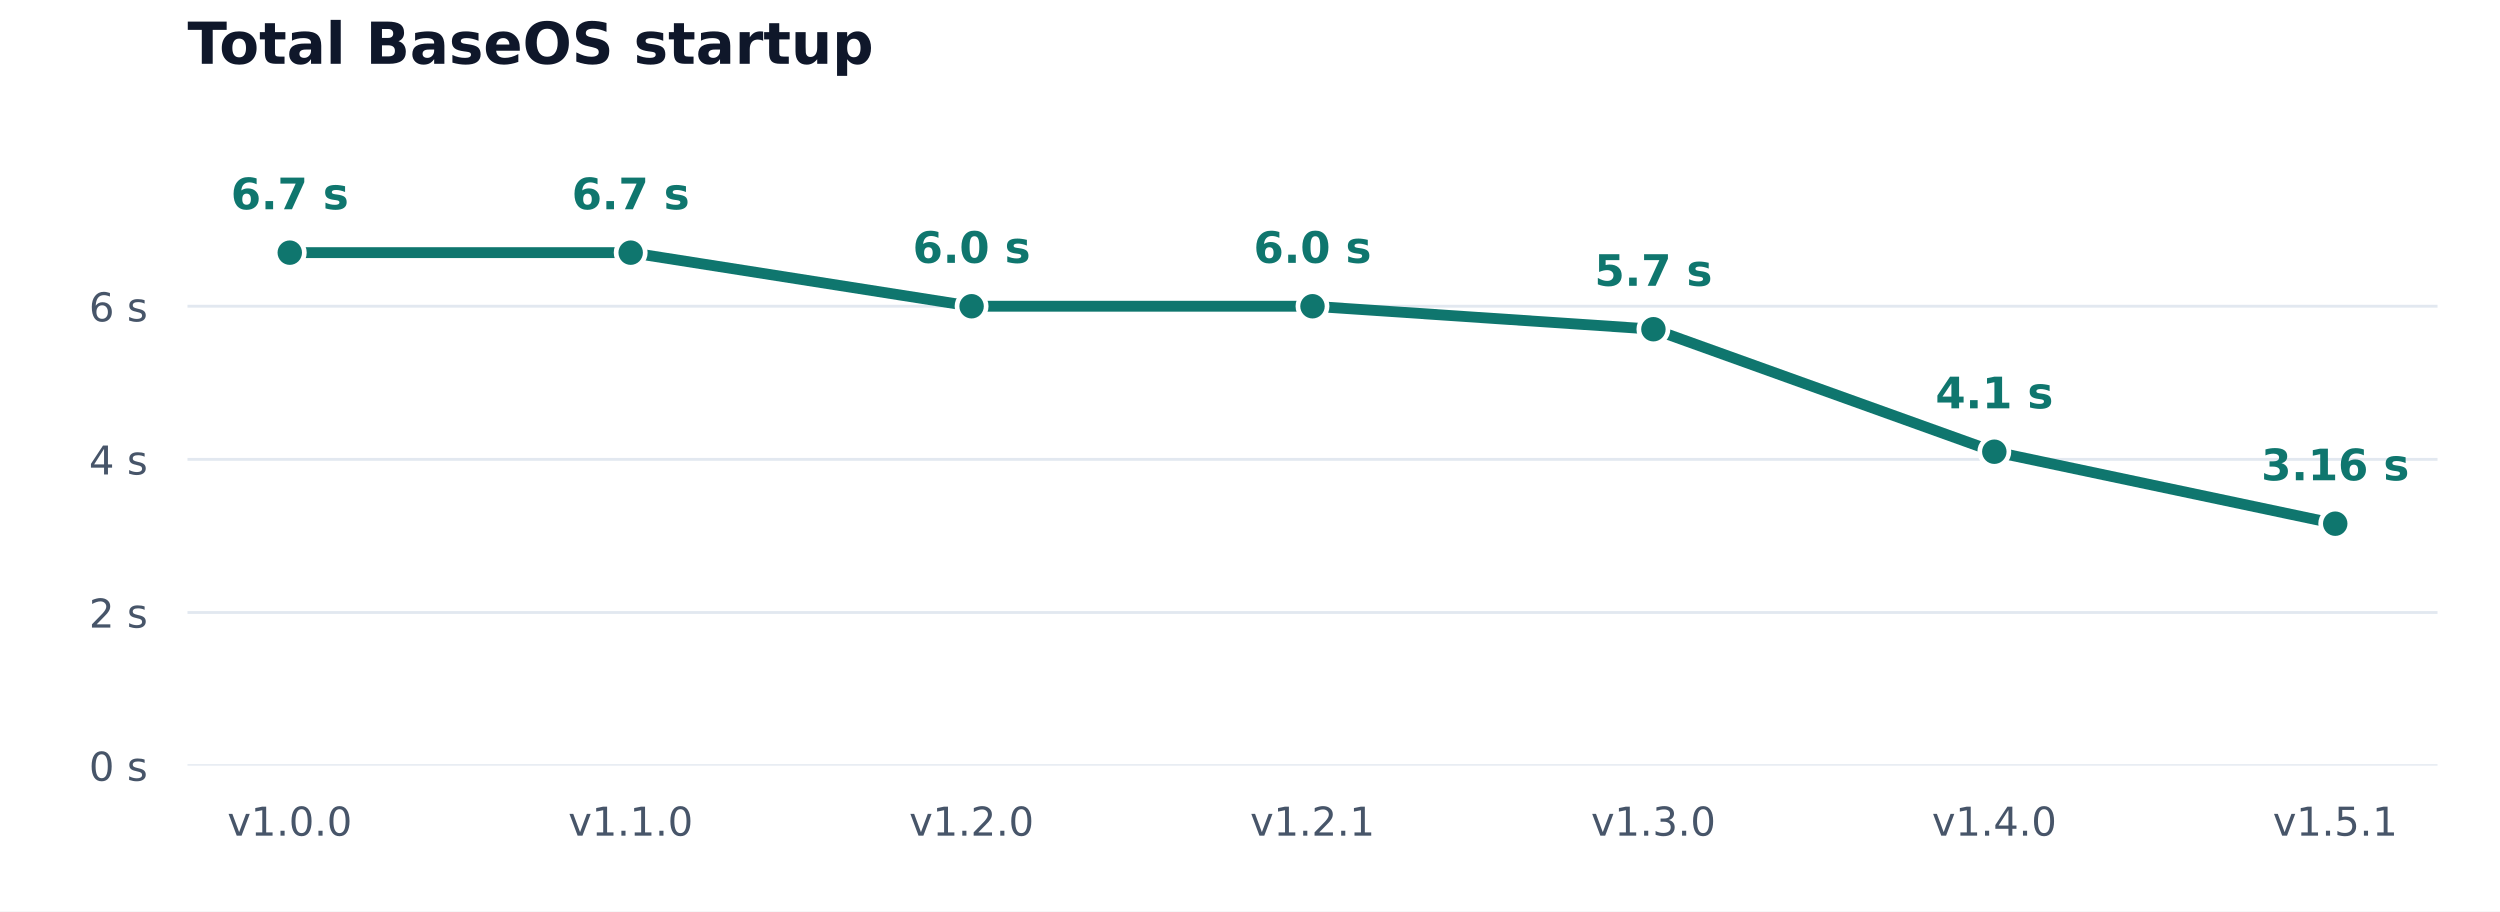
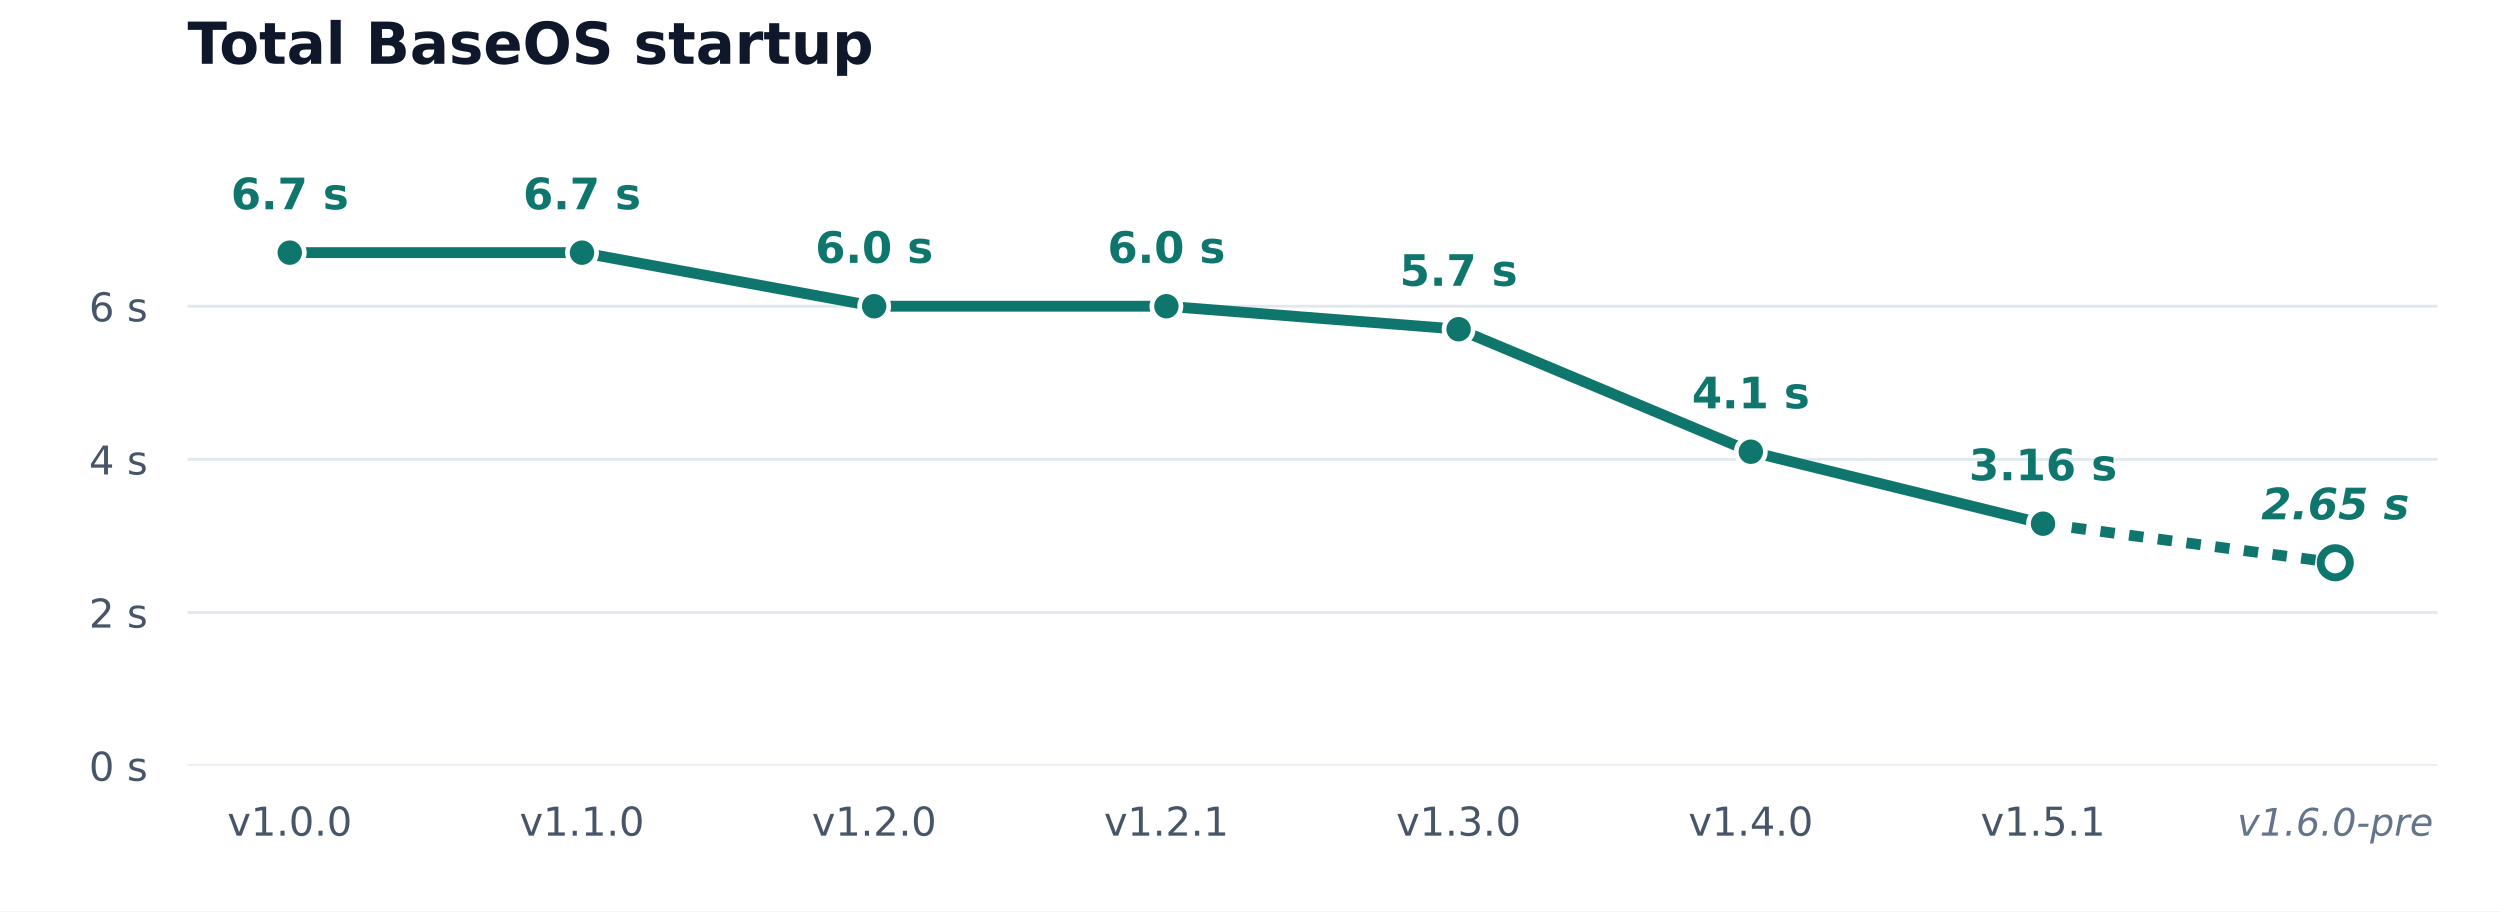
<svg xmlns="http://www.w3.org/2000/svg" xmlns:xlink="http://www.w3.org/1999/xlink" width="691.2pt" height="252pt" viewBox="0 0 691.2 252" version="1.1">
  <defs>
    <style type="text/css">*{stroke-linejoin: round; stroke-linecap: butt}</style>
  </defs>
  <g id="figure_1">
    <g id="patch_1">
      <path d="M 0 252  L 691.2 252  L 691.2 0  L 0 0  z " style="fill: #ffffff" />
    </g>
    <g id="axes_1">
      <g id="patch_2">
        <path d="M 51.84 211.68  L 673.92 211.68  L 673.92 52.92  L 51.84 52.92  z " style="fill: #ffffff" />
      </g>
      <g id="matplotlib.axis_1">
        <g id="xtick_1">
          <g id="line2d_1" />
          <g id="text_1">
-             <text style="fill: #475569; font: 11px 'DejaVu Sans'; text-anchor: middle" x="80.116" y="231.038" transform="rotate(-0 80.11636 231.0383)">v1.0.0</text>
+             <text style="fill: #475569; font: 11px 'DejaVu Sans'; text-anchor: middle" x="80.116" y="231.038">v1.0.0</text>
          </g>
        </g>
        <g id="xtick_2">
          <g id="line2d_2" />
          <g id="text_2">
-             <text style="fill: #475569; font: 11px 'DejaVu Sans'; text-anchor: middle" x="174.371" y="231.038" transform="rotate(-0 174.3709 231.0383)">v1.1.0</text>
+             <text style="fill: #475569; font: 11px 'DejaVu Sans'; text-anchor: middle" x="160.906" y="231.038">v1.1.0</text>
          </g>
        </g>
        <g id="xtick_3">
          <g id="line2d_3" />
          <g id="text_3">
-             <text style="fill: #475569; font: 11px 'DejaVu Sans'; text-anchor: middle" x="268.625" y="231.038" transform="rotate(-0 268.6255 231.0383)">v1.2.0</text>
+             <text style="fill: #475569; font: 11px 'DejaVu Sans'; text-anchor: middle" x="241.696" y="231.038">v1.2.0</text>
          </g>
        </g>
        <g id="xtick_4">
          <g id="line2d_4" />
          <g id="text_4">
-             <text style="fill: #475569; font: 11px 'DejaVu Sans'; text-anchor: middle" x="362.88" y="231.038" transform="rotate(-0 362.88 231.0383)">v1.2.1</text>
+             <text style="fill: #475569; font: 11px 'DejaVu Sans'; text-anchor: middle" x="322.485" y="231.038">v1.2.1</text>
          </g>
        </g>
        <g id="xtick_5">
          <g id="line2d_5" />
          <g id="text_5">
-             <text style="fill: #475569; font: 11px 'DejaVu Sans'; text-anchor: middle" x="457.135" y="231.038" transform="rotate(-0 457.1345 231.0383)">v1.3.0</text>
+             <text style="fill: #475569; font: 11px 'DejaVu Sans'; text-anchor: middle" x="403.275" y="231.038">v1.3.0</text>
          </g>
        </g>
        <g id="xtick_6">
          <g id="line2d_6" />
          <g id="text_6">
-             <text style="fill: #475569; font: 11px 'DejaVu Sans'; text-anchor: middle" x="551.389" y="231.038" transform="rotate(-0 551.3891 231.0383)">v1.4.0</text>
+             <text style="fill: #475569; font: 11px 'DejaVu Sans'; text-anchor: middle" x="484.064" y="231.038">v1.4.0</text>
          </g>
        </g>
        <g id="xtick_7">
          <g id="line2d_6b" />
          <g id="text_6b">
-             <text style="fill: #475569; font: 11px 'DejaVu Sans'; text-anchor: middle" x="645.644" y="231.038" transform="rotate(-0 645.6436 231.0383)">v1.5.1</text>
+             <text style="fill: #475569; font: 11px 'DejaVu Sans'; text-anchor: middle" x="564.854" y="231.038">v1.5.1</text>
+           </g>
+         </g>
+         <g id="xtick_8">
+           <g id="line2d_6c" />
+           <g id="text_6c">
+             <text style="fill: #64748b; font: italic 10.5px 'DejaVu Sans'; text-anchor: middle" x="645.644" y="231.038">v1.6.0-pre</text>
          </g>
        </g>
      </g>
      <g id="matplotlib.axis_2">
        <g id="ytick_1">
          <g id="line2d_7">
            <path d="M 51.84 211.68  L 673.92 211.68  " clip-path="url(#p77cb5bfd8e)" style="fill: none; stroke: #e2e8f0; stroke-width: 0.8; stroke-linecap: square" />
          </g>
          <g id="line2d_8" />
          <g id="text_7">
-             <text style="fill: #475569; font: 11px 'DejaVu Sans'; text-anchor: end" x="40.84" y="215.859" transform="rotate(-0 40.84 215.8591)">0 s</text>
+             <text style="fill: #475569; font: 11px 'DejaVu Sans'; text-anchor: end" x="40.84" y="215.859">0 s</text>
          </g>
        </g>
        <g id="ytick_2">
          <g id="line2d_9">
            <path d="M 51.84 169.344  L 673.92 169.344  " clip-path="url(#p77cb5bfd8e)" style="fill: none; stroke: #e2e8f0; stroke-width: 0.8; stroke-linecap: square" />
          </g>
          <g id="line2d_10" />
          <g id="text_8">
-             <text style="fill: #475569; font: 11px 'DejaVu Sans'; text-anchor: end" x="40.84" y="173.523" transform="rotate(-0 40.84 173.5231)">2 s</text>
+             <text style="fill: #475569; font: 11px 'DejaVu Sans'; text-anchor: end" x="40.84" y="173.523">2 s</text>
          </g>
        </g>
        <g id="ytick_3">
          <g id="line2d_11">
            <path d="M 51.84 127.008  L 673.92 127.008  " clip-path="url(#p77cb5bfd8e)" style="fill: none; stroke: #e2e8f0; stroke-width: 0.8; stroke-linecap: square" />
          </g>
          <g id="line2d_12" />
          <g id="text_9">
-             <text style="fill: #475569; font: 11px 'DejaVu Sans'; text-anchor: end" x="40.84" y="131.187" transform="rotate(-0 40.84 131.1871)">4 s</text>
+             <text style="fill: #475569; font: 11px 'DejaVu Sans'; text-anchor: end" x="40.84" y="131.187">4 s</text>
          </g>
        </g>
        <g id="ytick_4">
          <g id="line2d_13">
            <path d="M 51.84 84.672  L 673.92 84.672  " clip-path="url(#p77cb5bfd8e)" style="fill: none; stroke: #e2e8f0; stroke-width: 0.8; stroke-linecap: square" />
          </g>
          <g id="line2d_14" />
          <g id="text_10">
-             <text style="fill: #475569; font: 11px 'DejaVu Sans'; text-anchor: end" x="40.84" y="88.851" transform="rotate(-0 40.84 88.85114)">6 s</text>
+             <text style="fill: #475569; font: 11px 'DejaVu Sans'; text-anchor: end" x="40.84" y="88.851">6 s</text>
          </g>
        </g>
      </g>
      <g id="line2d_15">
-         <path d="M 80.116 69.854  L 174.371 69.854  L 268.625 84.672  L 362.88 84.672  L 457.135 91.022  L 551.389 124.891  L 645.644 144.789  " clip-path="url(#p77cb5bfd8e)" style="fill: none; stroke: #0f766e; stroke-width: 3; stroke-linecap: square" />
+         <path d="M 80.116 69.854  L 160.906 69.854  L 241.696 84.672  L 322.485 84.672  L 403.275 91.022  L 484.064 124.891  L 564.854 144.789  " clip-path="url(#p77cb5bfd8e)" style="fill: none; stroke: #0f766e; stroke-width: 3; stroke-linecap: square" />
+       </g>
+       <g id="line2d_16">
+         <path d="M 564.854 144.789  L 645.644 155.585  " clip-path="url(#p77cb5bfd8e)" style="fill: none; stroke: #0f766e; stroke-width: 3; stroke-dasharray: 4, 4; stroke-linecap: butt" />
      </g>
      <g id="text_11">
-         <text style="fill: #0f766e; font: 700 12px 'DejaVu Sans'; text-anchor: middle" x="80.116" y="57.854" transform="rotate(-0 80.11636 57.8544)">6.7 s</text>
+         <text style="fill: #0f766e; font: 700 12px 'DejaVu Sans'; text-anchor: middle" x="80.116" y="57.854">6.7 s</text>
      </g>
      <g id="text_12">
-         <text style="fill: #0f766e; font: 700 12px 'DejaVu Sans'; text-anchor: middle" x="174.371" y="57.854" transform="rotate(-0 174.3709 57.8544)">6.7 s</text>
+         <text style="fill: #0f766e; font: 700 12px 'DejaVu Sans'; text-anchor: middle" x="160.906" y="57.854">6.7 s</text>
      </g>
      <g id="text_13">
-         <text style="fill: #0f766e; font: 700 12px 'DejaVu Sans'; text-anchor: middle" x="268.625" y="72.672" transform="rotate(-0 268.6255 72.672)">6.0 s</text>
+         <text style="fill: #0f766e; font: 700 12px 'DejaVu Sans'; text-anchor: middle" x="241.696" y="72.672">6.0 s</text>
      </g>
      <g id="text_14">
-         <text style="fill: #0f766e; font: 700 12px 'DejaVu Sans'; text-anchor: middle" x="362.88" y="72.672" transform="rotate(-0 362.88 72.672)">6.0 s</text>
+         <text style="fill: #0f766e; font: 700 12px 'DejaVu Sans'; text-anchor: middle" x="322.485" y="72.672">6.0 s</text>
      </g>
      <g id="text_15">
-         <text style="fill: #0f766e; font: 700 12px 'DejaVu Sans'; text-anchor: middle" x="457.135" y="79.022" transform="rotate(-0 457.1345 79.0224)">5.7 s</text>
+         <text style="fill: #0f766e; font: 700 12px 'DejaVu Sans'; text-anchor: middle" x="403.275" y="79.022">5.7 s</text>
      </g>
      <g id="text_16">
-         <text style="fill: #0f766e; font: 700 12px 'DejaVu Sans'; text-anchor: middle" x="551.389" y="112.891" transform="rotate(-0 551.3891 112.8912)">4.1 s</text>
-         <text style="fill: #0f766e; font: 700 12px 'DejaVu Sans'; text-anchor: middle" x="645.644" y="132.789" transform="rotate(-0 645.6436 132.7891)">3.16 s</text>
+         <text style="fill: #0f766e; font: 700 12px 'DejaVu Sans'; text-anchor: middle" x="484.064" y="112.891">4.1 s</text>
+         <text style="fill: #0f766e; font: 700 12px 'DejaVu Sans'; text-anchor: middle" x="564.854" y="132.789">3.16 s</text>
+         <text style="fill: #0f766e; font: italic 700 12px 'DejaVu Sans'; text-anchor: middle" x="645.644" y="143.585">2.65 s</text>
      </g>
      <g id="PathCollection_1">
        <defs>
          <path id="ma0ba91abdd" d="M 0 4.031  C 1.069 4.031 2.094 3.606 2.85 2.85  C 3.606 2.094 4.031 1.069 4.031 0  C 4.031 -1.069 3.606 -2.094 2.85 -2.85  C 2.094 -3.606 1.069 -4.031 0 -4.031  C -1.069 -4.031 -2.094 -3.606 -2.85 -2.85  C -3.606 -2.094 -4.031 -1.069 -4.031 0  C -4.031 1.069 -3.606 2.094 -2.85 2.85  C -2.094 3.606 -1.069 4.031 0 4.031  z " style="stroke: #ffffff; stroke-width: 1.3" />
        </defs>
        <g clip-path="url(#p77cb5bfd8e)">
          <use xlink:href="#ma0ba91abdd" x="80.116" y="69.854" style="fill: #0f766e; stroke: #ffffff; stroke-width: 1.3" />
-           <use xlink:href="#ma0ba91abdd" x="174.371" y="69.854" style="fill: #0f766e; stroke: #ffffff; stroke-width: 1.3" />
-           <use xlink:href="#ma0ba91abdd" x="268.625" y="84.672" style="fill: #0f766e; stroke: #ffffff; stroke-width: 1.3" />
-           <use xlink:href="#ma0ba91abdd" x="362.88" y="84.672" style="fill: #0f766e; stroke: #ffffff; stroke-width: 1.3" />
-           <use xlink:href="#ma0ba91abdd" x="457.135" y="91.022" style="fill: #0f766e; stroke: #ffffff; stroke-width: 1.3" />
-           <use xlink:href="#ma0ba91abdd" x="551.389" y="124.891" style="fill: #0f766e; stroke: #ffffff; stroke-width: 1.3" />
-           <use xlink:href="#ma0ba91abdd" x="645.644" y="144.789" style="fill: #0f766e; stroke: #ffffff; stroke-width: 1.3" />
+           <use xlink:href="#ma0ba91abdd" x="160.906" y="69.854" style="fill: #0f766e; stroke: #ffffff; stroke-width: 1.3" />
+           <use xlink:href="#ma0ba91abdd" x="241.696" y="84.672" style="fill: #0f766e; stroke: #ffffff; stroke-width: 1.3" />
+           <use xlink:href="#ma0ba91abdd" x="322.485" y="84.672" style="fill: #0f766e; stroke: #ffffff; stroke-width: 1.3" />
+           <use xlink:href="#ma0ba91abdd" x="403.275" y="91.022" style="fill: #0f766e; stroke: #ffffff; stroke-width: 1.3" />
+           <use xlink:href="#ma0ba91abdd" x="484.064" y="124.891" style="fill: #0f766e; stroke: #ffffff; stroke-width: 1.3" />
+           <use xlink:href="#ma0ba91abdd" x="564.854" y="144.789" style="fill: #0f766e; stroke: #ffffff; stroke-width: 1.3" />
+           <circle cx="645.644" cy="155.585" r="4.031" style="fill: #ffffff; stroke: #0f766e; stroke-width: 2.2" />
        </g>
      </g>
    </g>
    <g id="text_17">
-       <text style="fill: #0f172a; font: 700 16px 'DejaVu Sans'; text-anchor: start" x="51.84" y="17.64" transform="rotate(-0 51.84 17.64)">Total BaseOS startup</text>
+       <text style="fill: #0f172a; font: 700 16px 'DejaVu Sans'; text-anchor: start" x="51.84" y="17.64">Total BaseOS startup</text>
    </g>
  </g>
  <defs>
    <clipPath id="p77cb5bfd8e">
      <rect x="51.84" y="52.92" width="622.08" height="158.76" />
    </clipPath>
  </defs>
</svg>
